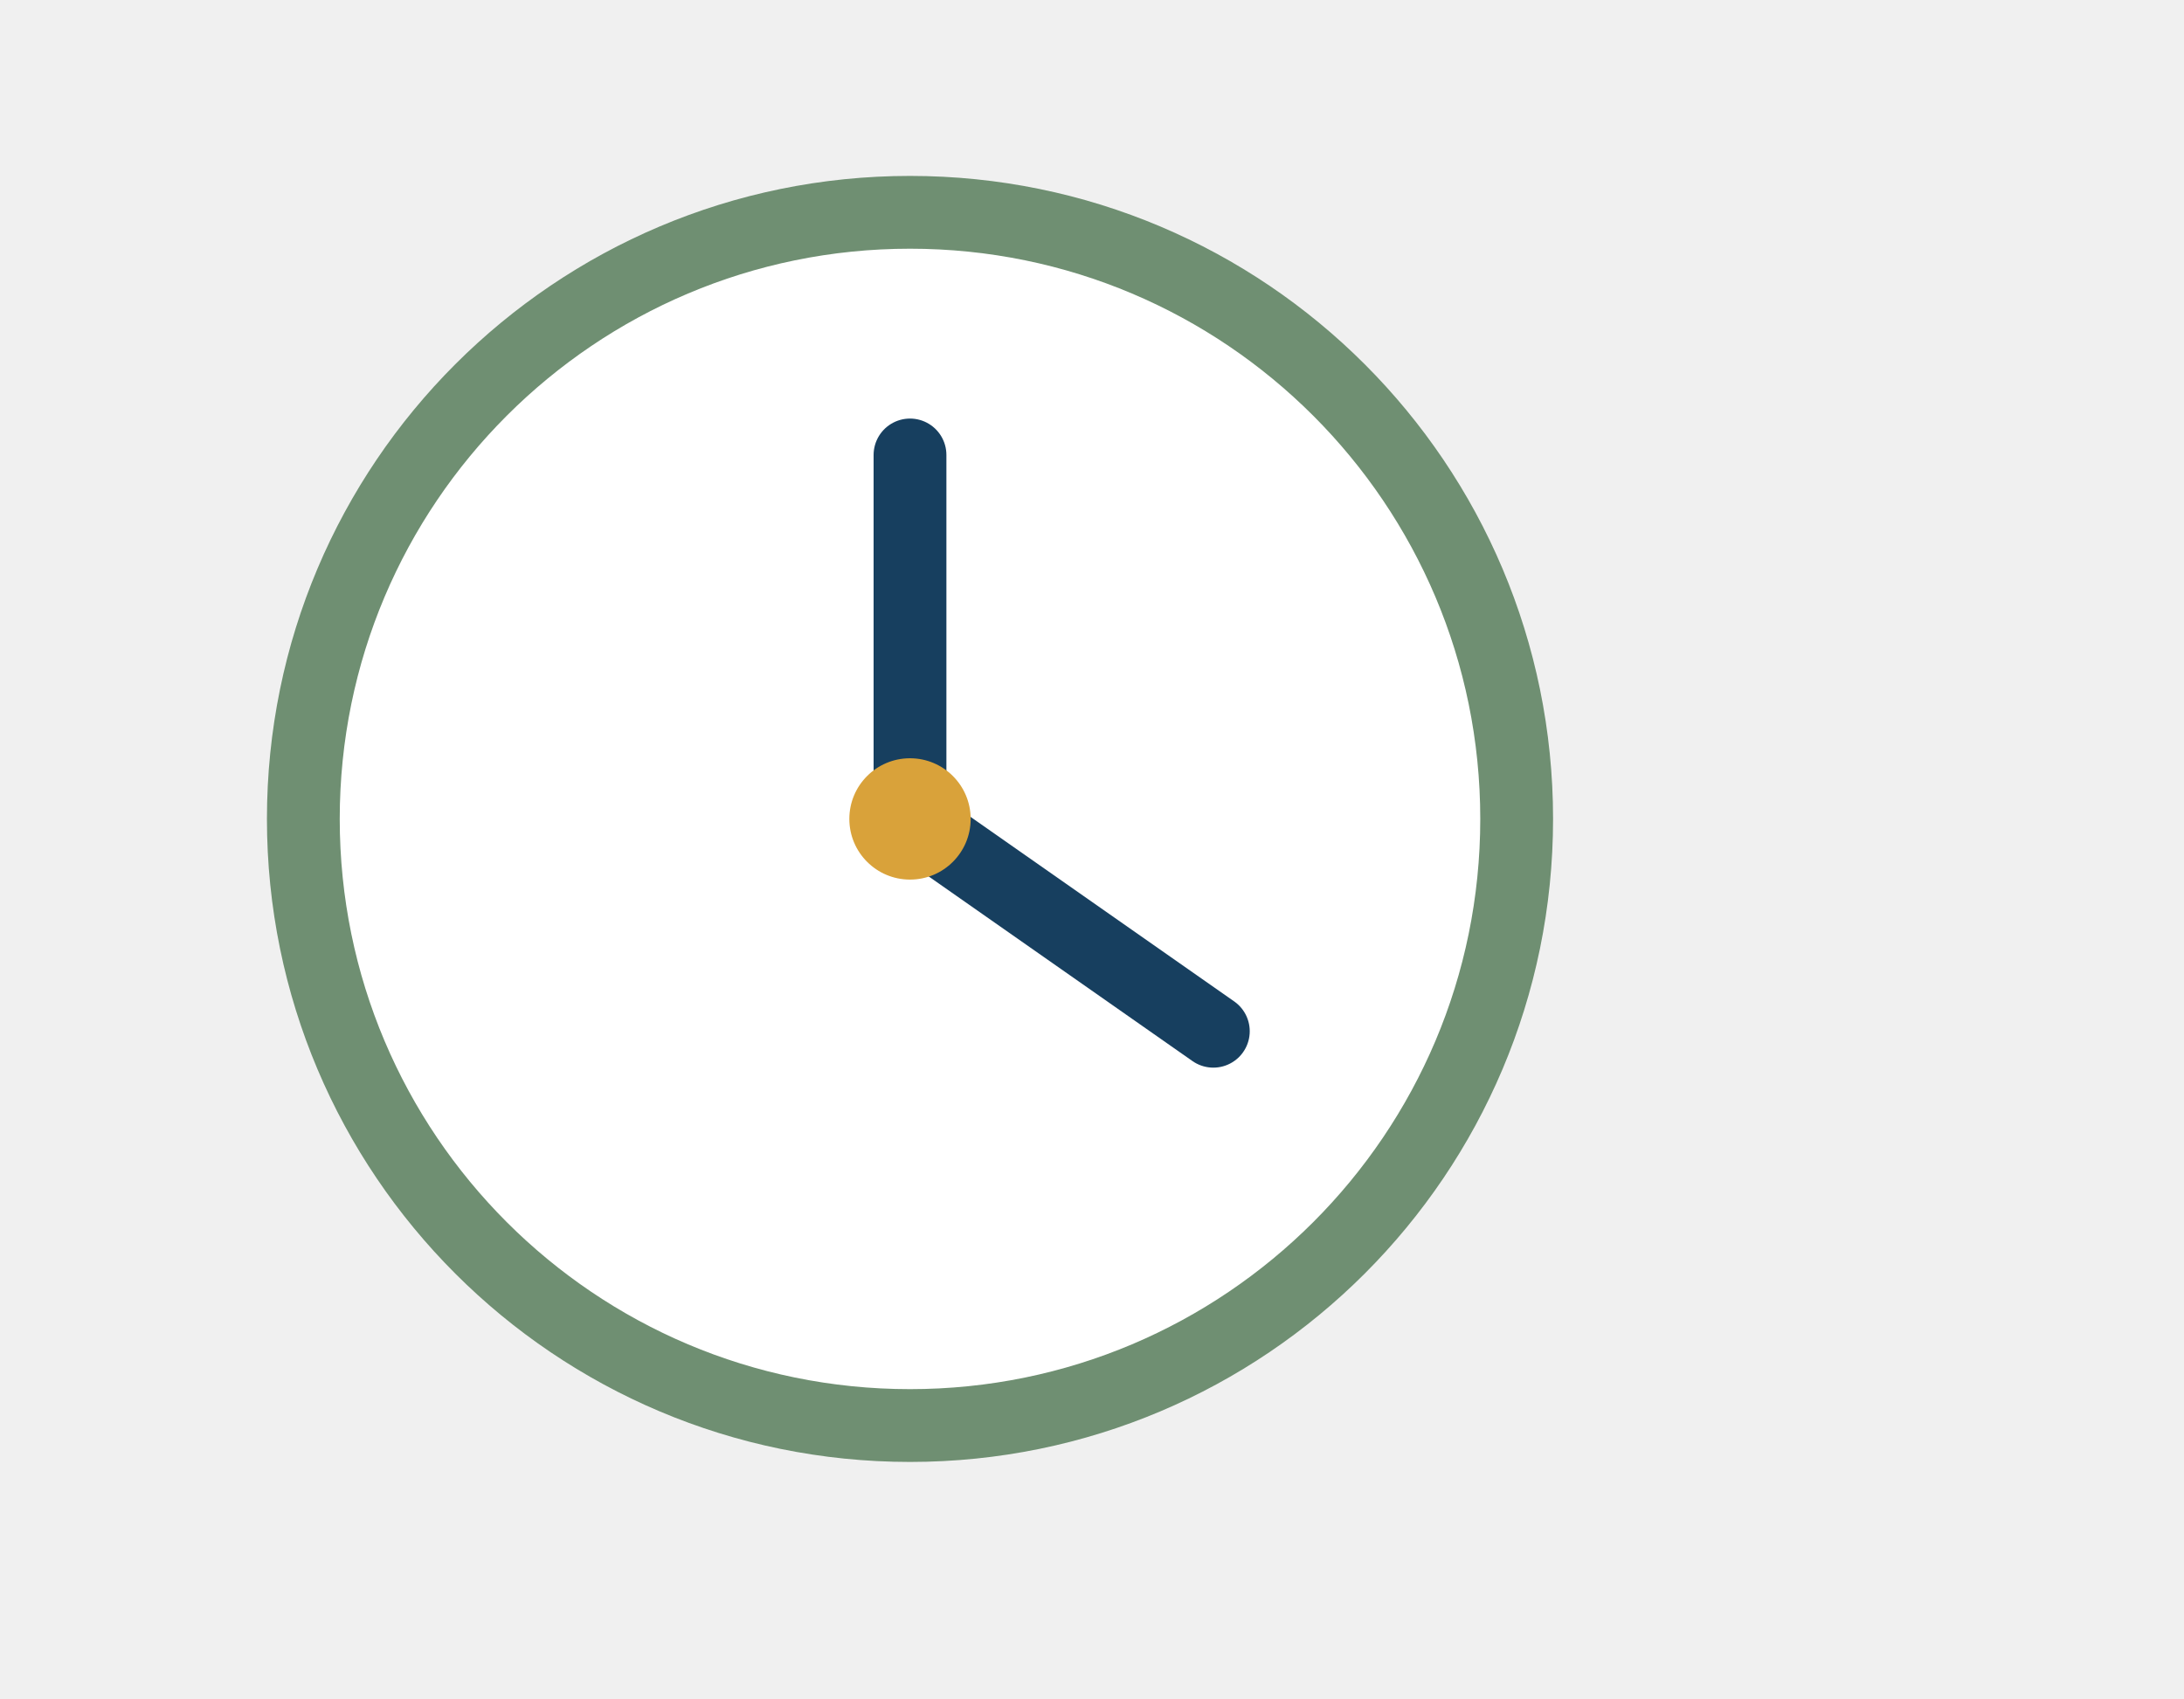
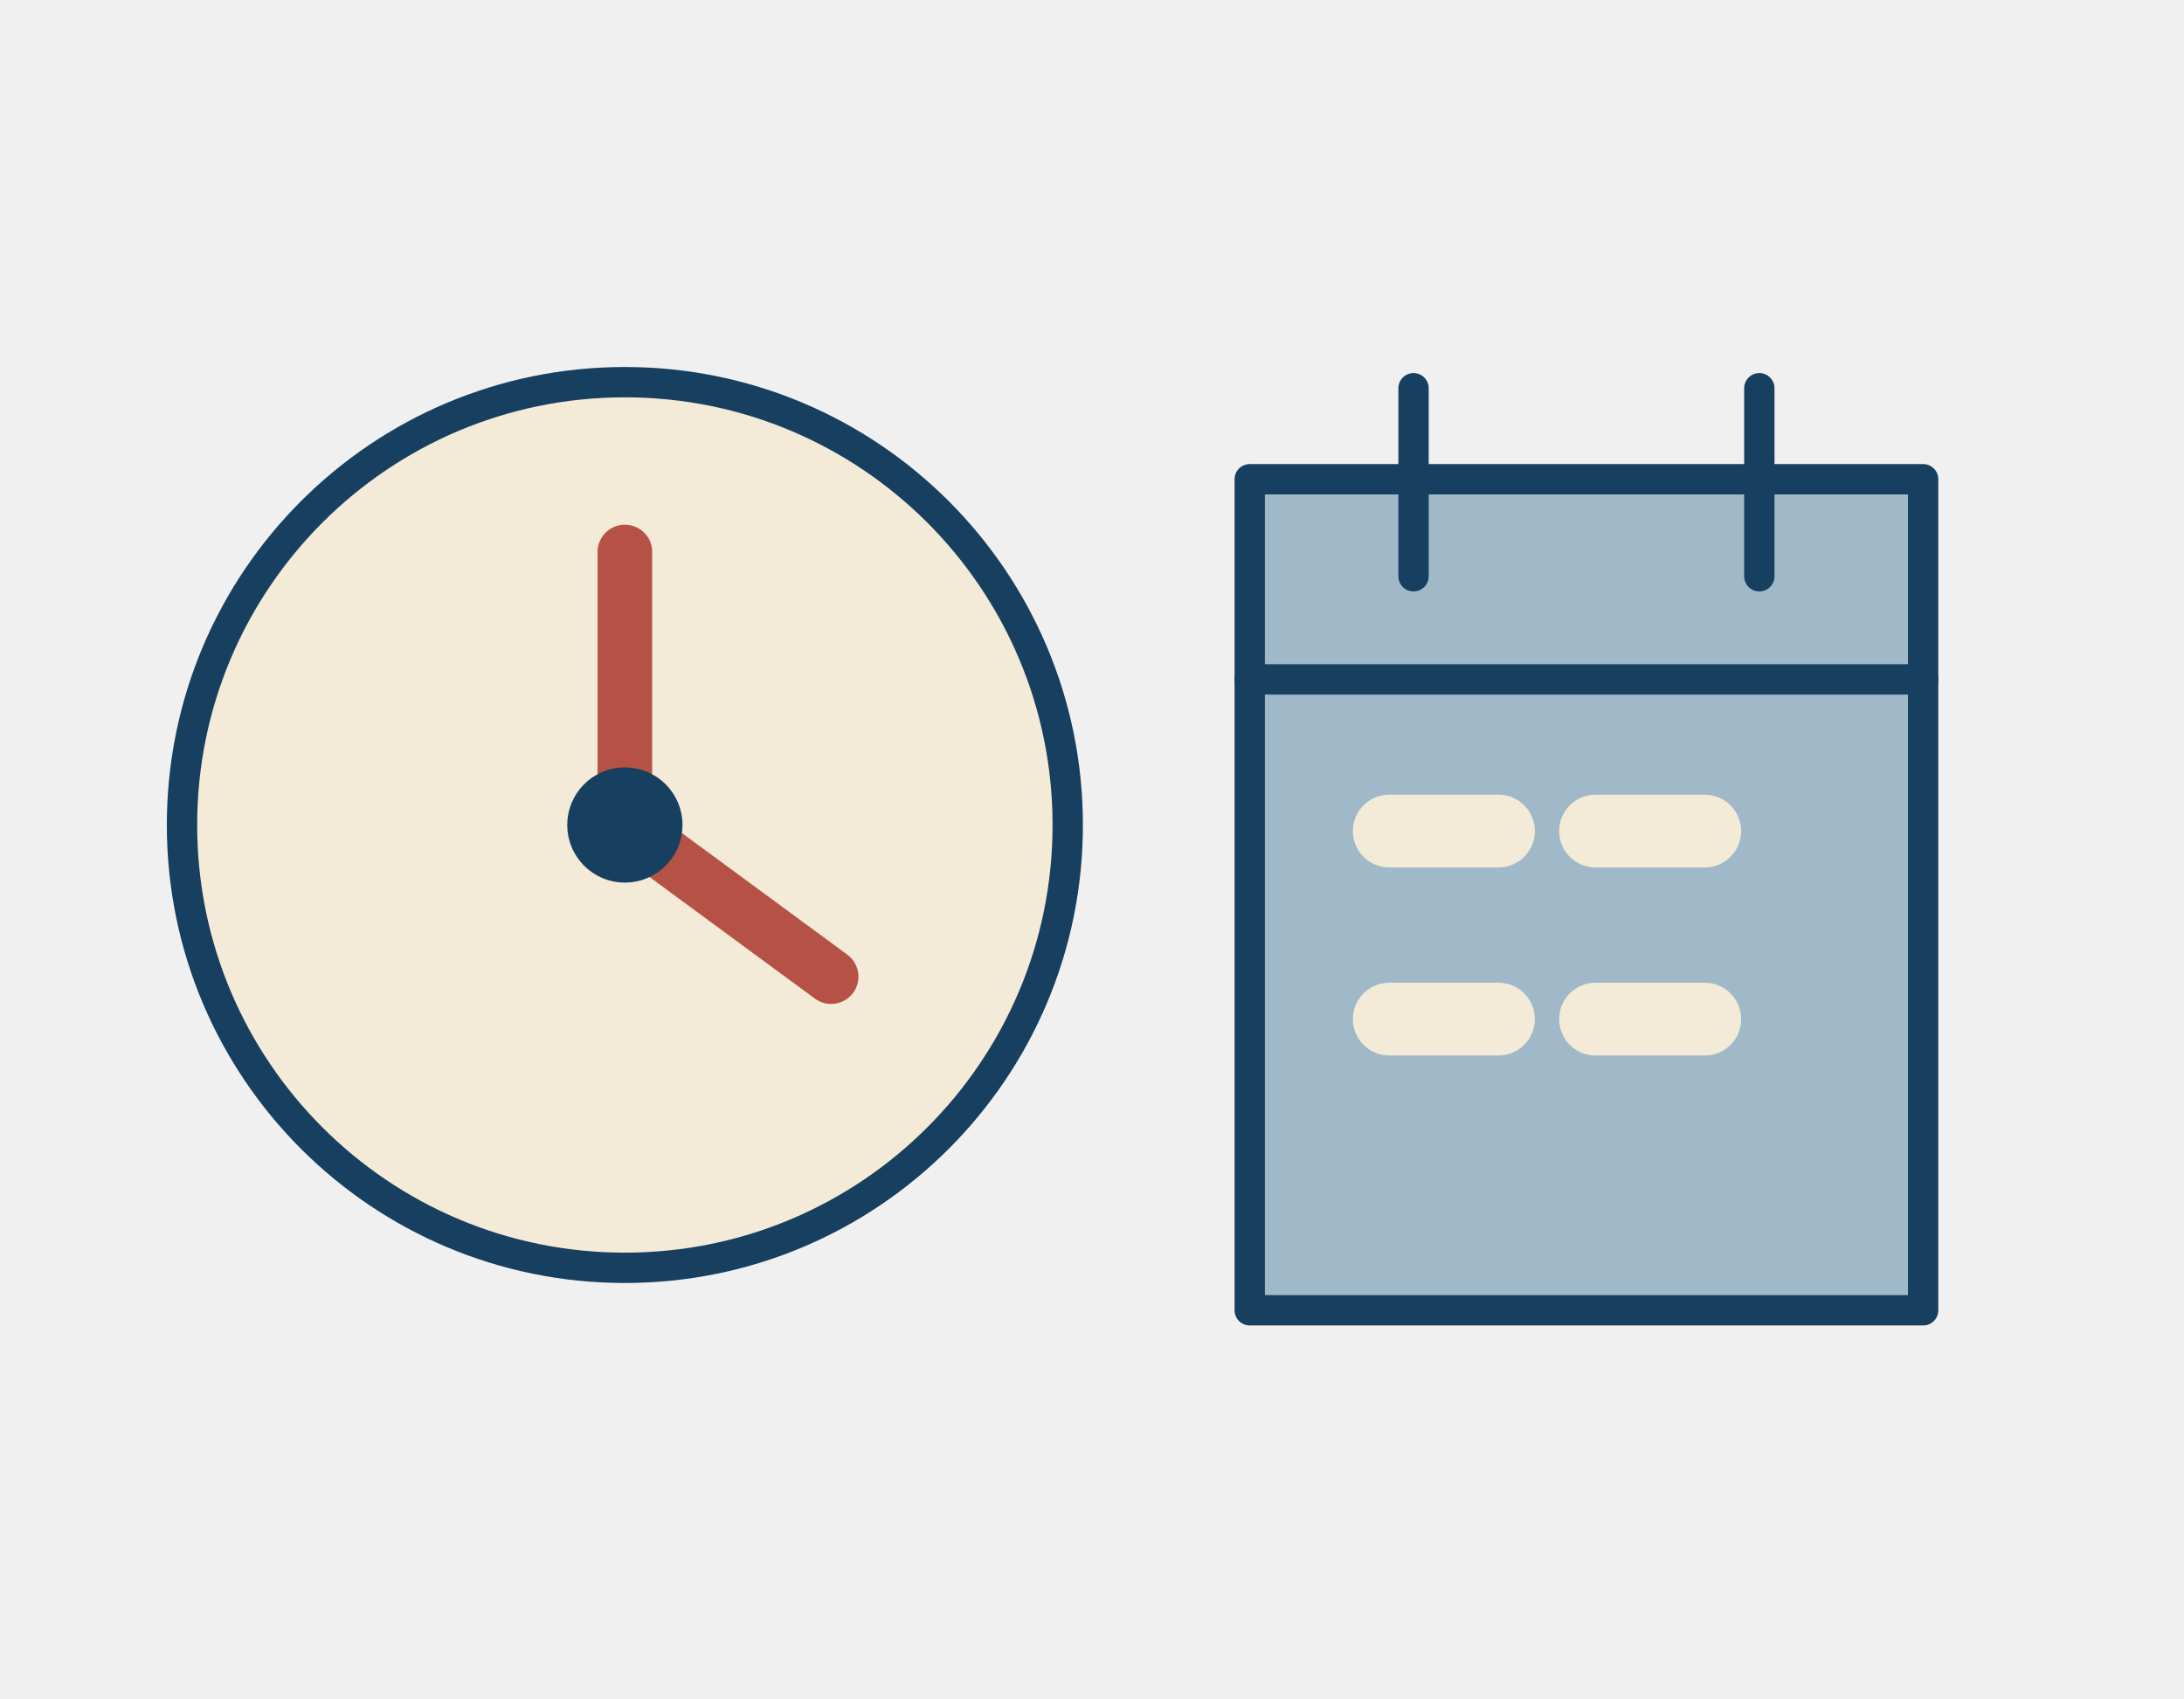
- <svg xmlns="http://www.w3.org/2000/svg" width="360" height="280" viewBox="20 270 340 280">
-   <circle cx="160" cy="405" r="100" fill="#fff" stroke="#6f8f72" stroke-width="12" />
-   <path d="M160 405v-60M160 405l50 35" stroke="#173f5f" stroke-width="12" stroke-linecap="round" />
-   <circle cx="160" cy="405" r="10" fill="#d9a23a" />
+ <svg xmlns="http://www.w3.org/2000/svg" width="360" height="280" viewBox="0 0 360 280">
+   <g stroke="#173f5f" stroke-width="5" stroke-linecap="round" stroke-linejoin="round">
+     <circle cx="103" cy="136" r="73" fill="#f3ead7" />
+     <path d="M103 136V91M103 136l34 25" fill="none" stroke="#b55245" stroke-width="9" />
+     <circle cx="103" cy="136" r="7" fill="#173f5f" />
+     <path d="M206 79h111v137H206z" fill="#9fb9c8" />
+     <path d="M206 112h111M233 64v31M290 64v31" fill="none" />
+     <path d="M229 137h18M263 137h18M229 168h18M263 168h18" stroke="#f3ead7" stroke-width="12" />
+   </g>
</svg>
